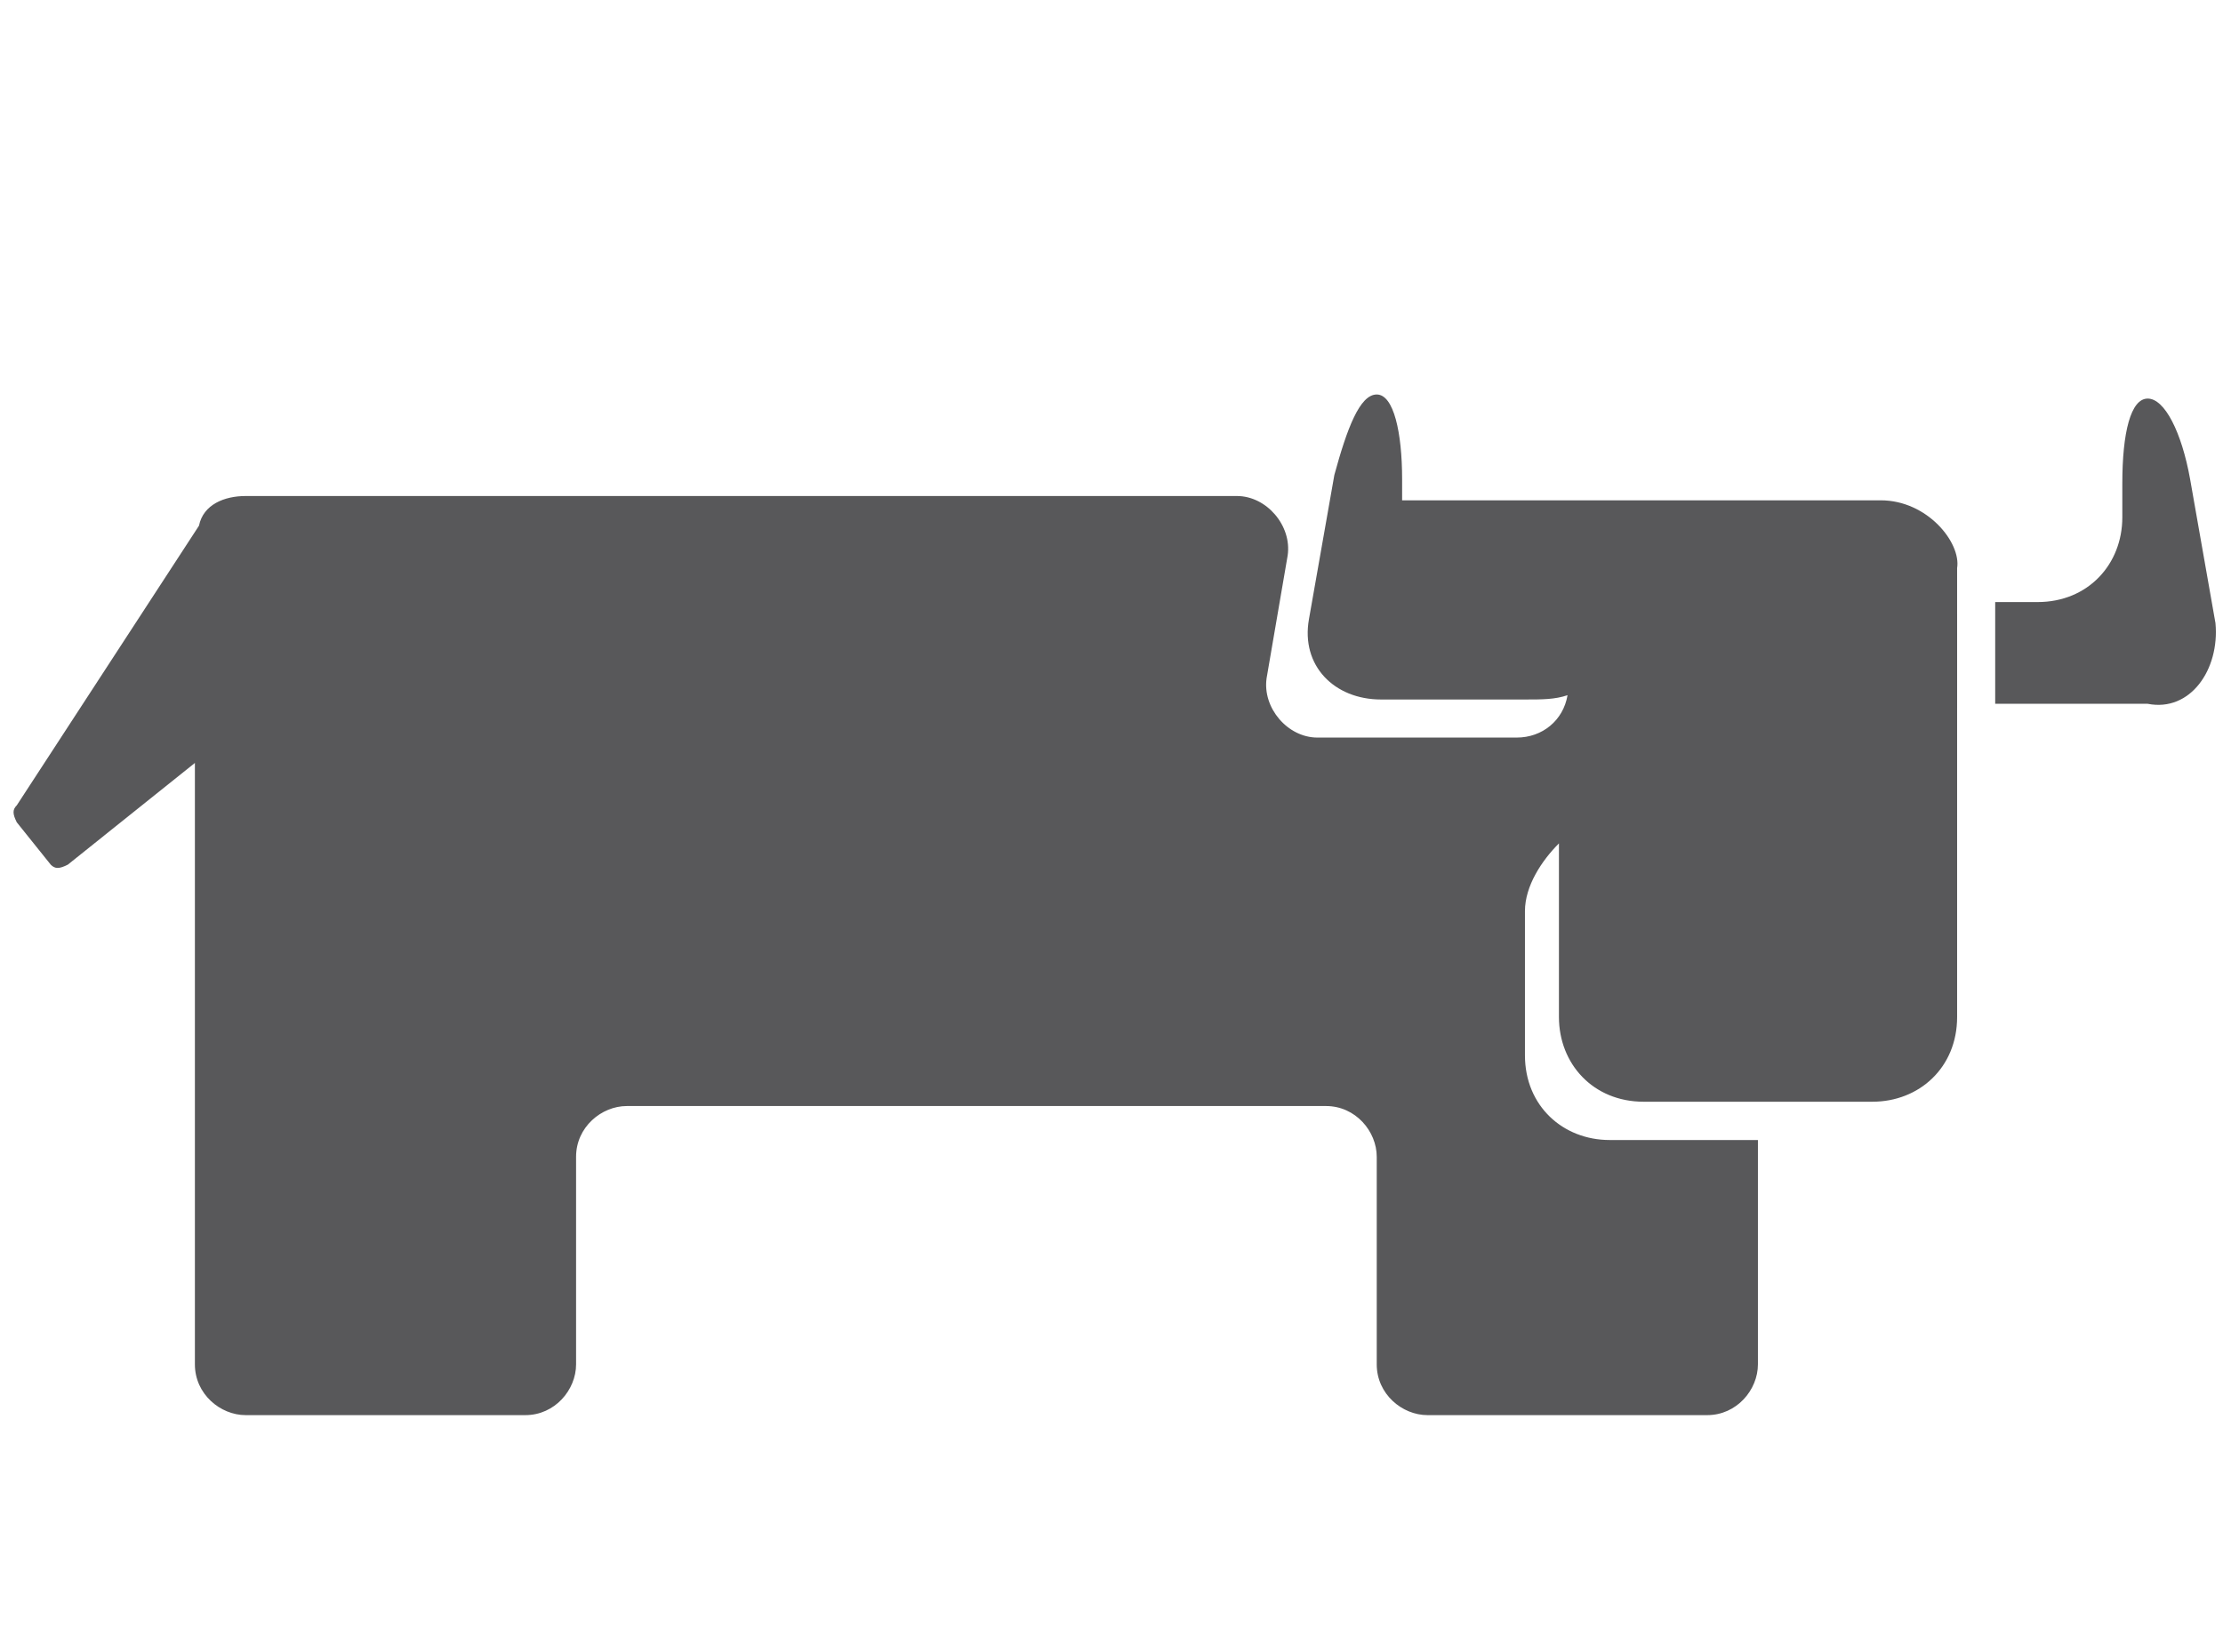
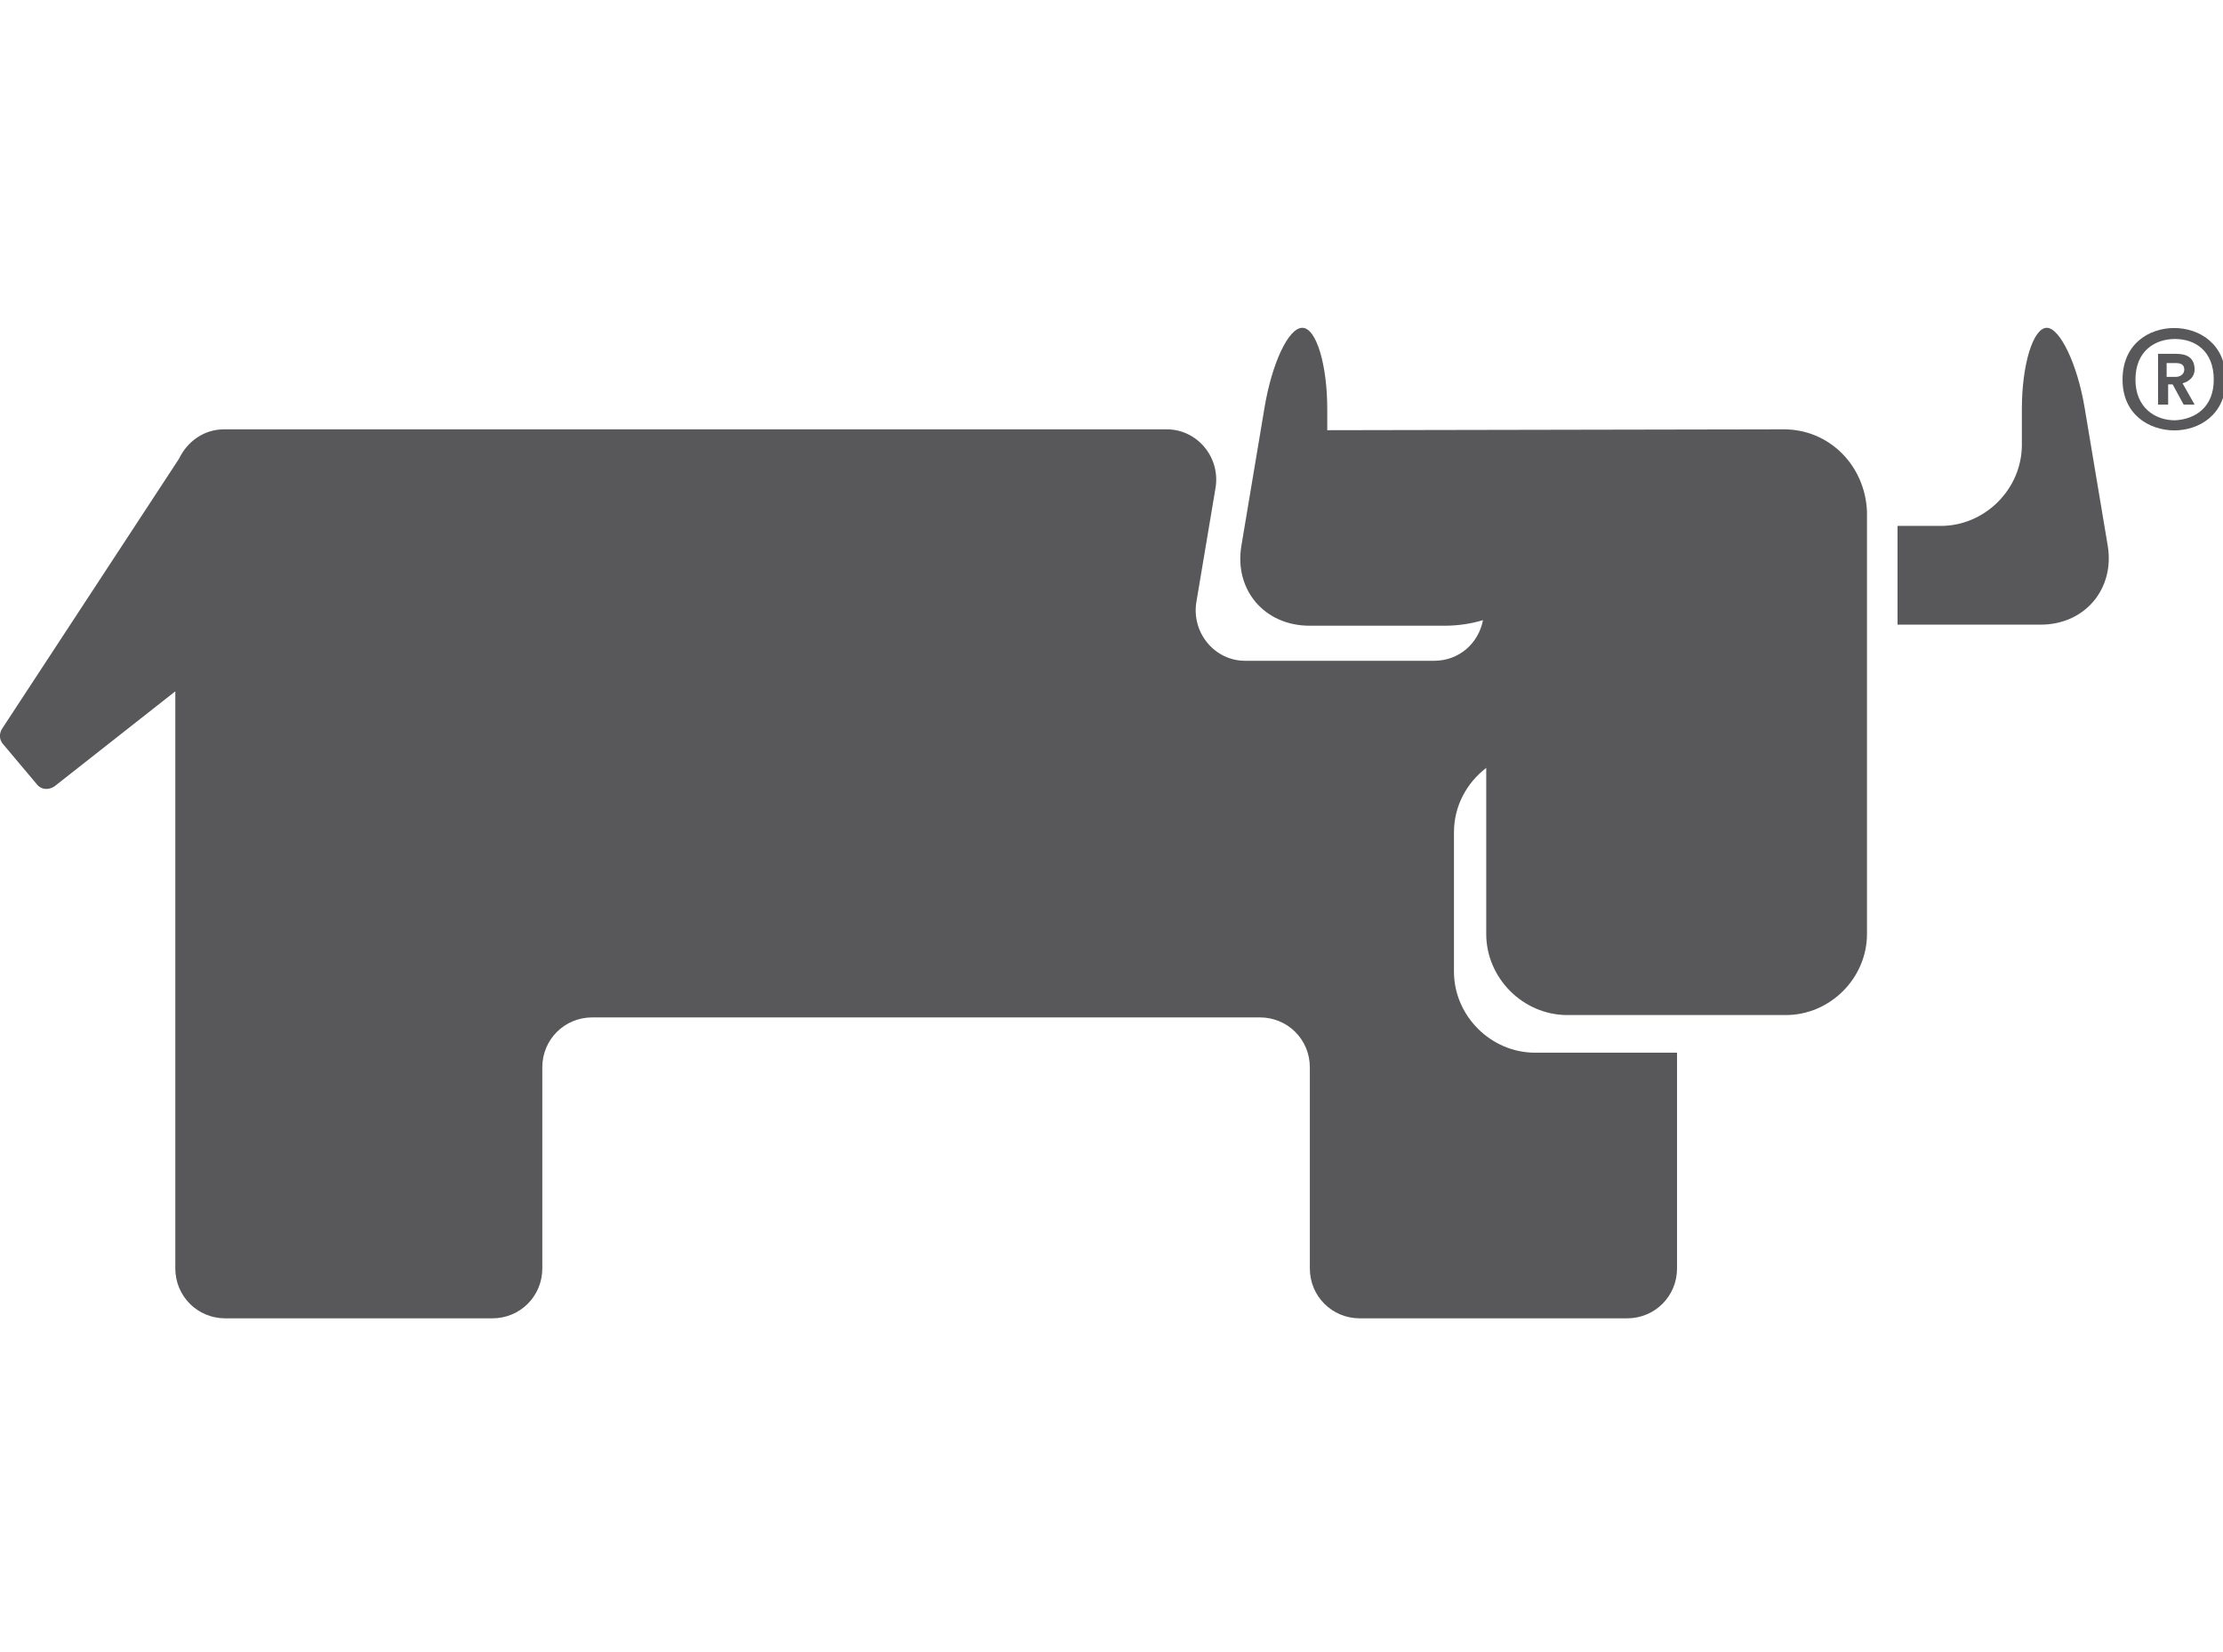
- <svg xmlns="http://www.w3.org/2000/svg" version="1.1" id="Layer_1" x="0px" y="0px" viewBox="-9.4 0 1033.4 768" enable-background="new -9.4 0 1033.4 768" xml:space="preserve">
-   <g id="surface1">
-     <path fill="#58585A" d="M1020.5,289.7l-11.8-67c-3.9-21.7-11.8-37.4-19.7-37.4s-11.8,15.8-11.8,39.4v15.8   c0,21.7-15.8,39.4-39.4,39.4H922c-2,0-2,0-3.9,0v47.3c2,0,2,0,3.9,0h67C1008.7,331.1,1022.5,311.4,1020.5,289.7" />
-     <path fill="#58585A" d="M900.3,285.8c-9.8,3.9-19.7,11.8-19.7,21.7c0,9.8,7.9,15.8,19.7,21.7V285.8z" />
-     <path fill="#58585A" d="M864.9,232.6H758.6h-3.9H646.3c-2,0-2,0-3.9,0v-9.8c0-21.7-3.9-39.4-11.8-39.4c-7.9,0-13.8,15.8-19.7,37.4   l-11.8,67c-3.9,21.7,11.8,37.4,33.5,37.4h67c7.9,0,13.8,0,19.7-2c-2,11.8-11.8,19.7-23.6,19.7H603c-13.8,0-25.6-13.8-23.6-27.6   l9.8-57.1c2-13.8-9.8-27.6-23.6-27.6H104.8c-9.8,0-19.7,3.9-21.7,13.8l-84.7,130c-2,2-2,3.9,0,7.9L14.2,402c2,2,3.9,2,7.9,0   l59.1-47.3v279.6c0,13.8,11.8,23.6,23.6,23.6h130c13.8,0,23.6-11.8,23.6-23.6v-96.5c0-13.8,11.8-23.6,23.6-23.6H607   c13.8,0,23.6,11.8,23.6,23.6v96.5c0,13.8,11.8,23.6,23.6,23.6h130c13.8,0,23.6-11.8,23.6-23.6V530h-68.9   c-21.7,0-39.4-15.8-39.4-39.4v-67c0-11.8,7.9-23.6,15.8-31.5v80.7c0,21.7,15.8,39.4,39.4,39.4H861c21.7,0,39.4-15.8,39.4-39.4   V264.1C902.3,252.3,886.6,232.6,864.9,232.6" />
+ <svg xmlns="http://www.w3.org/2000/svg" version="1.1" id="Layer_1" x="0px" y="0px" viewBox="0 0 1033.4 768" style="enable-background:new 0 0 1033.4 768;" xml:space="preserve">
+   <style type="text/css">
+ 	.st0{fill:#58585A;}
+ </style>
+   <g>
+     <g>
+       <path class="st0" d="M979.8,253.6l-10.7-63.9c-3.4-20.6-11.6-37.3-17.6-37.3c-6.4,0-11.6,17.2-11.6,37.7v16.7    c0,20.6-17.2,37.7-37.7,37.7h-16.7c-1.3,0-2.6,0-3.4,0v45.9c1.3,0,2.6,0,3.4,0h63C969.1,290.5,983.2,273.8,979.8,253.6" />
+       <path class="st0" d="M829.3,199.6c21,0,37.7,16.7,38.6,38.2v196.4c0,20.6-17.2,37.7-37.7,37.7H728.6c-20.6,0-37.7-17.2-37.7-37.7    V357c-9,6.9-15,17.6-15,30v64.7c0,20.6,17.2,37.7,37.7,37.7h66v100.3c0,12.9-10.3,23.2-23.2,23.2H632.1    c-12.9,0-23.2-10.3-23.2-23.2v-93.5c0-12.9-10.3-23.2-23.2-23.2H275.3c-12.9,0-23.2,10.3-23.2,23.2v93.5    c0,12.9-10.3,23.2-23.2,23.2H104.7c-12.9,0-23.2-10.3-23.2-23.2V321.4l-56.2,44.2c-2.6,1.7-6,1.7-8.1-0.9L1.3,345.8    c-1.7-2.1-1.7-4.7-0.4-6.9l82.3-125.6c3.9-8.1,11.6-13.7,21-13.7h438.2c14.1,0,24.9,12.9,22.7,27l-9,53.6    c-2.1,14.1,8.6,27,22.7,27h87.9c11.6,0,20.6-8.1,22.7-18.9c-5.6,1.7-11.6,2.6-18,2.6h-62.6c-21,0-35.2-16.7-31.7-37.3l10.7-63.9    c3.4-20.6,11.1-37.3,17.6-37.3s11.6,17.2,11.6,37.7v9.9L829.3,199.6z" />
+     </g>
+     <g>
+       <path class="st0" d="M986.7,176.5c0-16.7,12.4-24,24-24c11.6,0,24,7.3,24,24c0,16.3-12.4,23.6-24,23.6    C999.1,200,986.7,192.8,986.7,176.5z M1029.1,176.5c0-13.3-8.6-18.9-18-18.9s-18.4,5.6-18.4,18.9c0,12.9,9,18.9,18.4,18.9    C1020.6,194.9,1029.1,189.3,1029.1,176.5z M1003,164.5h8.6c4.3,0,8.6,1.3,8.6,7.3c0,3.4-2.6,5.6-5.6,6.4l5.6,9.9h-5.1l-5.1-9.4    h-2.1v9.4h-4.7V164.5L1003,164.5z M1011.5,175.2c2.1,0,3.9-1.3,3.9-3.4c0-2.6-2.1-3-3.9-3h-4.3v6.4H1011.5z" />
+     </g>
  </g>
</svg>
